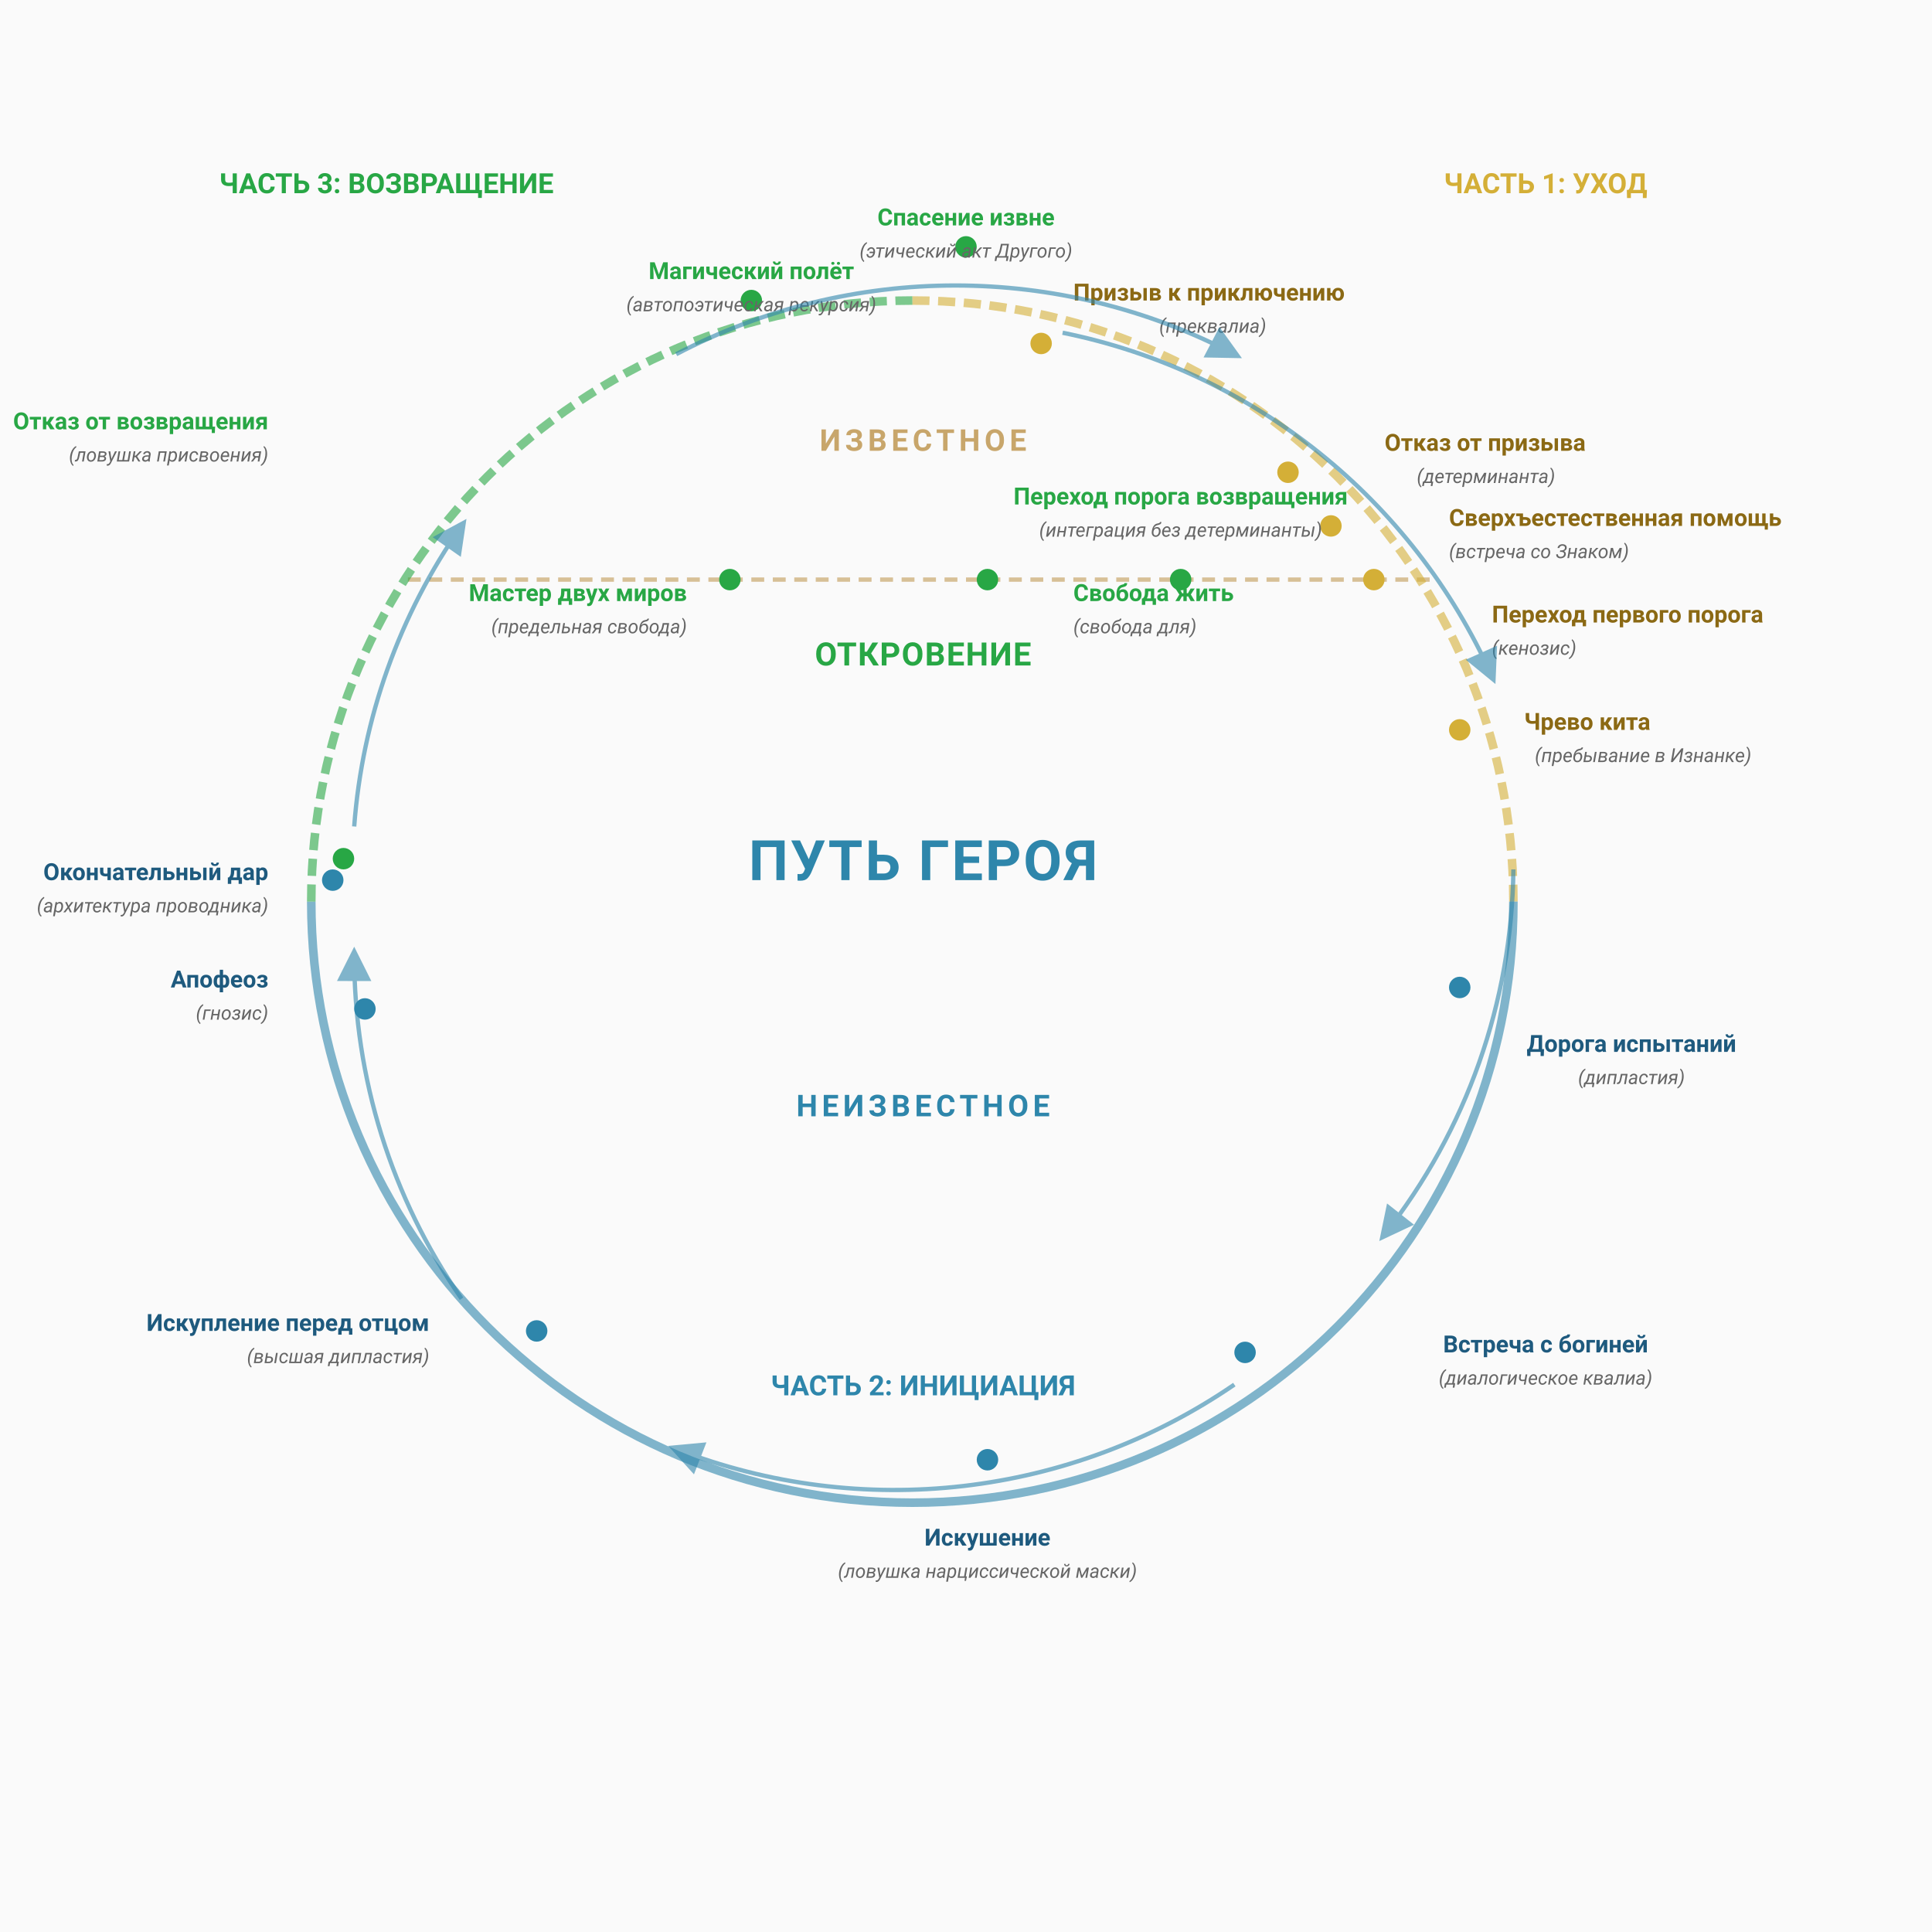
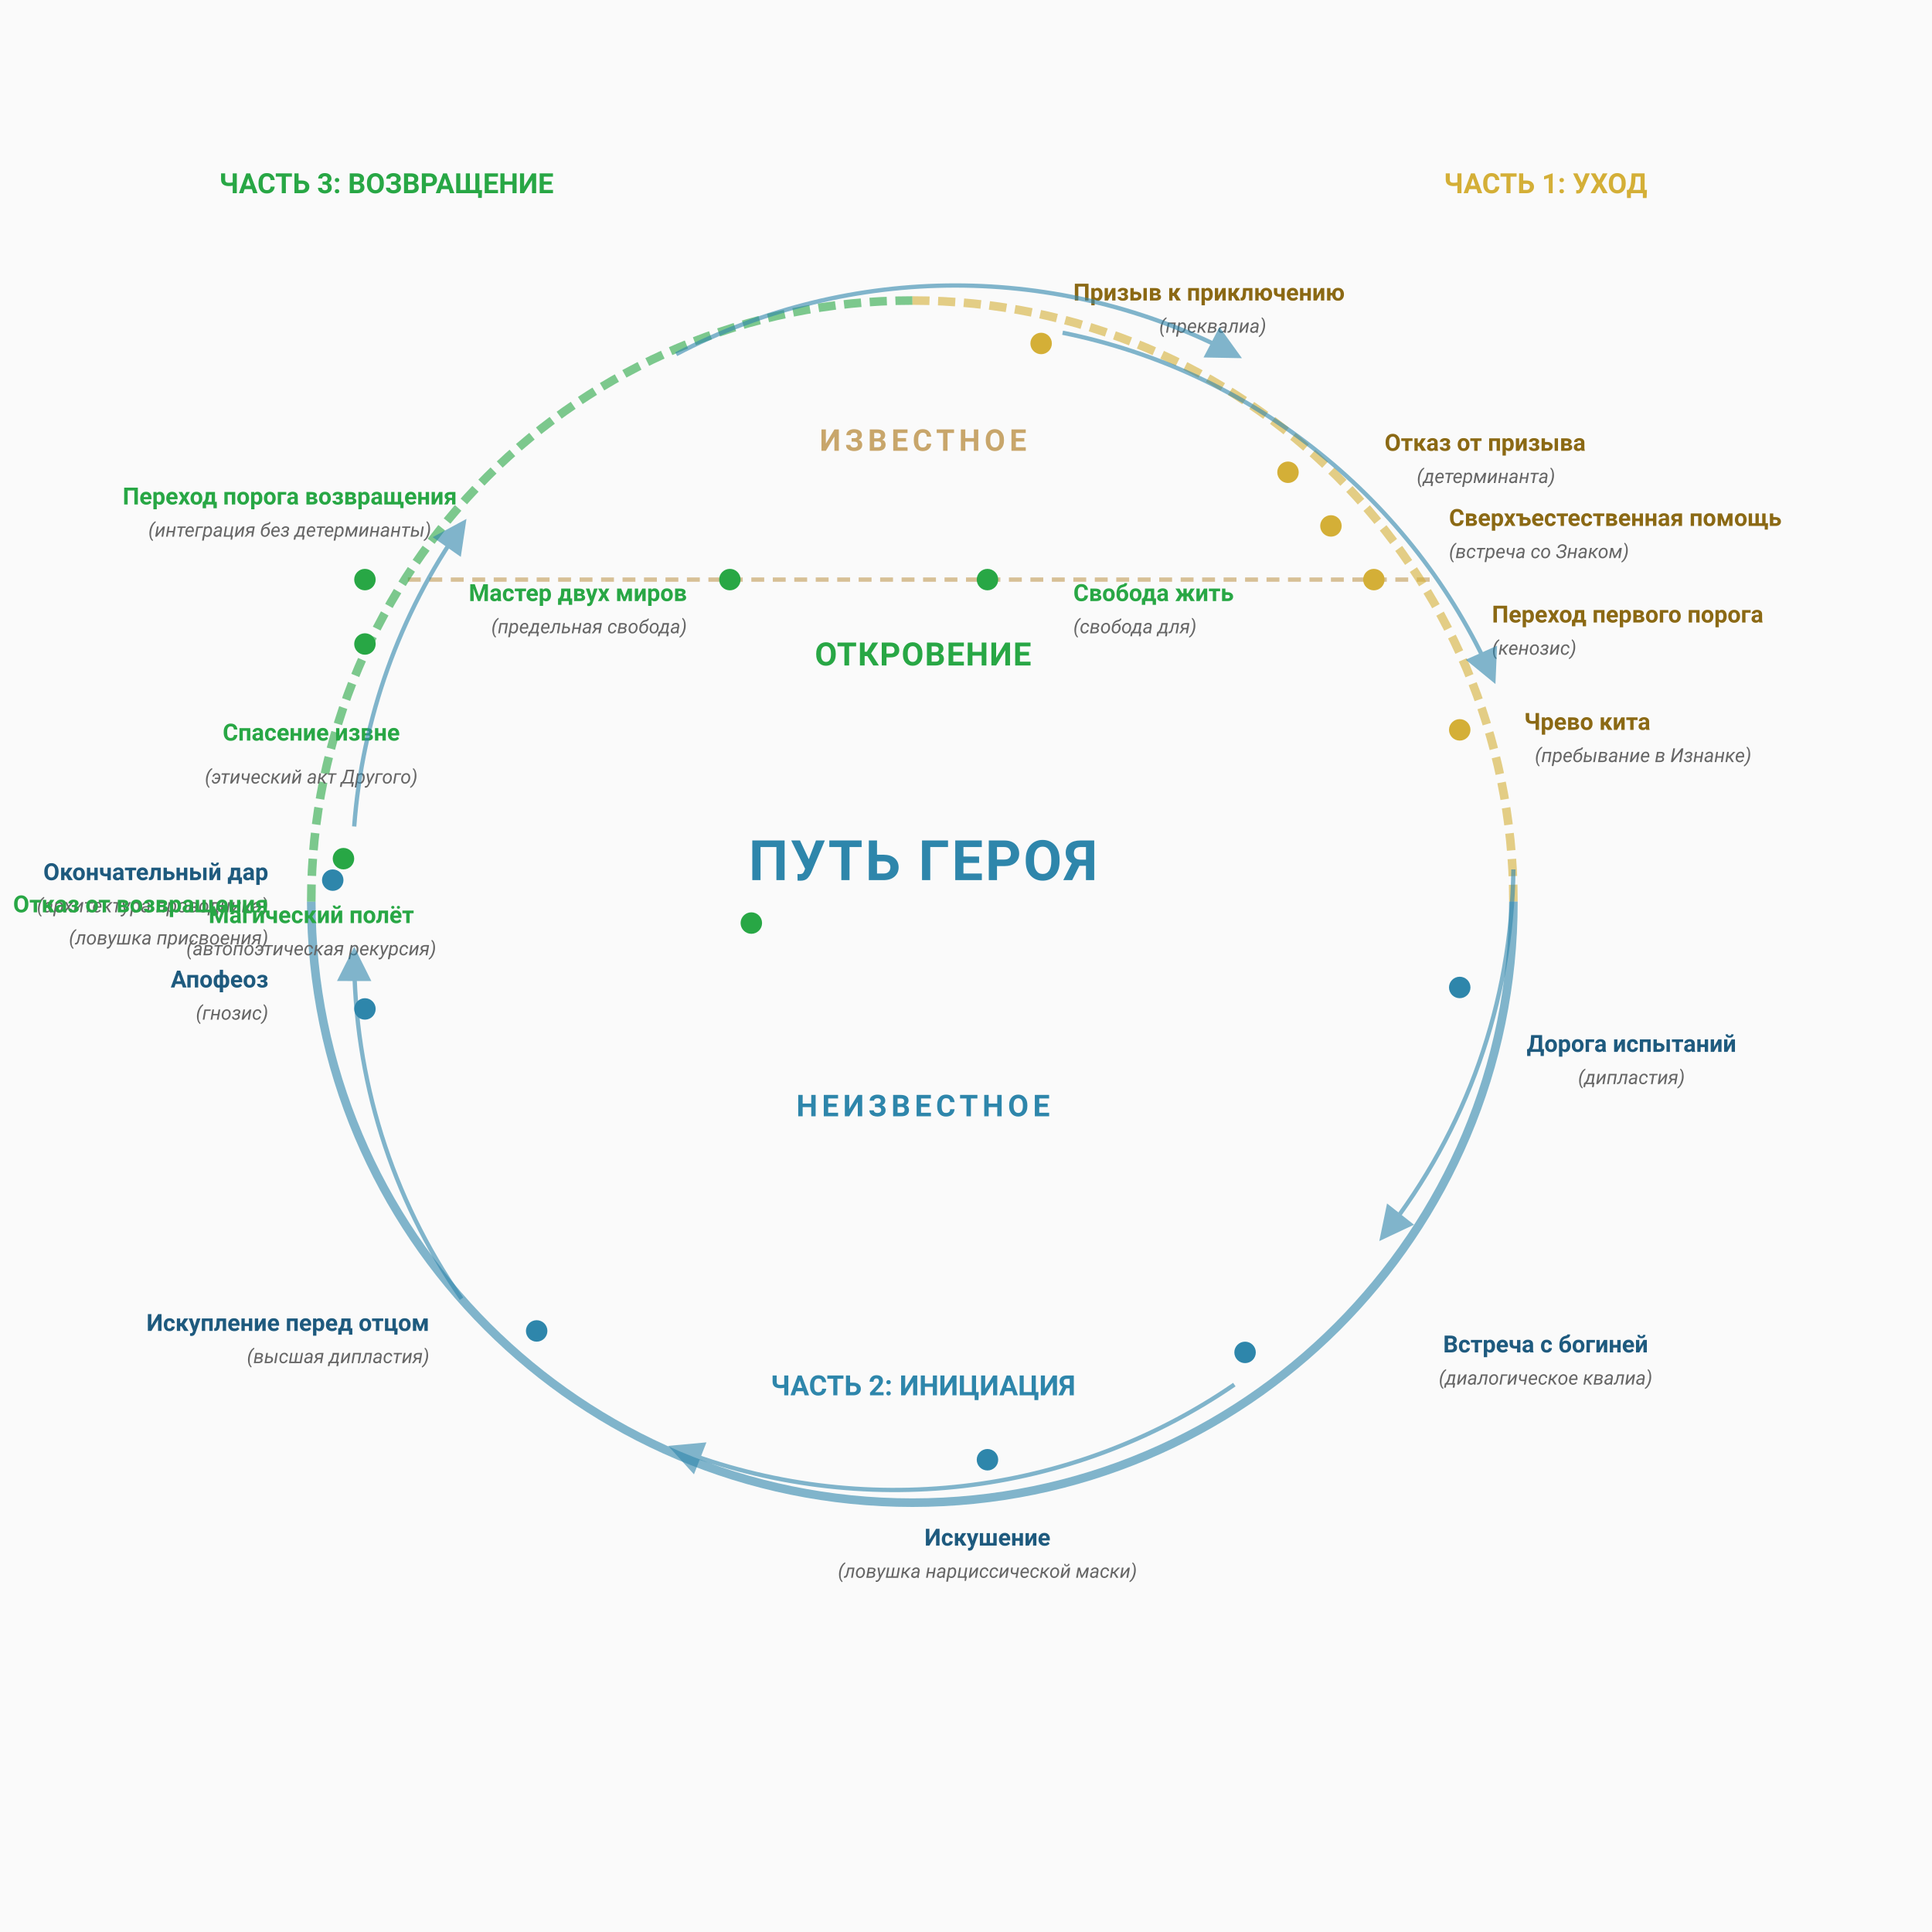
<svg xmlns="http://www.w3.org/2000/svg" viewBox="0 0 900 900" width="900" height="900">
  <defs>
    <marker id="arrow" markerWidth="8" markerHeight="8" refX="6" refY="4" orient="auto">
      <polygon points="0 0, 8 4, 0 8" fill="#2E86AB" />
    </marker>
  </defs>
  <rect width="100%" height="100%" fill="#FAFAFA" />
  <line x1="190" y1="270" x2="668" y2="270" stroke="#C8A66B" stroke-width="2" stroke-dasharray="6,4" opacity="0.7" />
  <g text-anchor="middle" font-family="system-ui, -apple-system, 'Segoe UI', Roboto, sans-serif">
    <text x="430" y="410" font-size="26" font-weight="bold" fill="#2E86AB" letter-spacing="1">ПУТЬ ГЕРОЯ</text>
    <text x="430" y="310" font-size="15" font-weight="600" fill="#28A745" letter-spacing="0.5">ОТКРОВЕНИЕ</text>
    <text x="430" y="210" font-size="14" font-weight="bold" fill="#C8A66B" letter-spacing="2">ИЗВЕСТНОЕ</text>
    <text x="430" y="520" font-size="14" font-weight="bold" fill="#2E86AB" letter-spacing="2">НЕИЗВЕСТНОЕ</text>
  </g>
  <path d="M 425 140 A 280 280 0 0 1 705 420" fill="none" stroke="#D4AF37" stroke-width="4" opacity="0.6" stroke-dasharray="8,4" />
  <path d="M 705 420 A 280 280 0 0 1 145 420" fill="none" stroke="#2E86AB" stroke-width="4" opacity="0.6" />
  <path d="M 145 420 A 280 280 0 0 1 425 140" fill="none" stroke="#28A745" stroke-width="4" opacity="0.6" stroke-dasharray="8,4" />
  <g id="departure" font-family="system-ui, -apple-system, 'Segoe UI', Roboto, sans-serif" font-size="11" font-weight="600" fill="#8B6914">
    <g id="stage-call">
      <circle cx="485" cy="160" r="5" fill="#D4AF37" />
      <text x="500" y="140" text-anchor="start">Призыв к приключению</text>
      <text x="540" y="155" text-anchor="start" font-size="9" font-weight="normal" font-style="italic" fill="#666">(преквалиа)</text>
    </g>
    <g id="stage-refusal">
      <circle cx="600" cy="220" r="5" fill="#D4AF37" />
      <text x="645" y="210" text-anchor="start">Отказ от призыва</text>
      <text x="660" y="225" text-anchor="start" font-size="9" font-weight="normal" font-style="italic" fill="#666">(детерминанта)</text>
    </g>
    <g id="stage-help">
      <circle cx="620" cy="245" r="5" fill="#D4AF37" />
      <text x="675" y="245" text-anchor="start">Сверхъестественная помощь</text>
      <text x="675" y="260" text-anchor="start" font-size="9" font-weight="normal" font-style="italic" fill="#666">(встреча со Знаком)</text>
    </g>
    <g id="stage-threshold">
      <circle cx="640" cy="270" r="5" fill="#D4AF37" />
      <text x="695" y="290" text-anchor="start">Переход первого порога</text>
      <text x="695" y="305" text-anchor="start" font-size="9" font-weight="normal" font-style="italic" fill="#666">(кенозис)</text>
    </g>
    <g id="stage-whale">
      <circle cx="680" cy="340" r="5" fill="#D4AF37" />
      <text x="710" y="340" text-anchor="start">Чрево кита</text>
      <text x="715" y="355" text-anchor="start" font-size="9" font-weight="normal" font-style="italic" fill="#666">(пребывание в Изнанке)</text>
    </g>
  </g>
  <g id="initiation" font-family="system-ui, -apple-system, 'Segoe UI', Roboto, sans-serif" font-size="11" font-weight="600" fill="#1E5A7E">
    <g id="stage-trials">
      <circle cx="680" cy="460" r="5" fill="#2E86AB" />
      <text x="760" y="490" text-anchor="middle">Дорога испытаний</text>
      <text x="760" y="505" text-anchor="middle" font-size="9" font-weight="normal" font-style="italic" fill="#666">(дипластия)</text>
    </g>
    <g id="stage-goddess">
      <circle cx="580" cy="630" r="5" fill="#2E86AB" />
      <text x="720" y="630" text-anchor="middle">Встреча с богиней</text>
      <text x="720" y="645" text-anchor="middle" font-size="9" font-weight="normal" font-style="italic" fill="#666">(диалогическое квалиа)</text>
    </g>
    <g id="stage-temptation">
      <circle cx="460" cy="680" r="5" fill="#2E86AB" />
      <text x="460" y="720" text-anchor="middle">Искушение</text>
      <text x="460" y="735" text-anchor="middle" font-size="9" font-weight="normal" font-style="italic" fill="#666">(ловушка нарциссической маски)</text>
    </g>
    <g id="stage-father">
      <circle cx="250" cy="620" r="5" fill="#2E86AB" />
      <text x="200" y="620" text-anchor="end">Искупление перед отцом</text>
      <text x="200" y="635" text-anchor="end" font-size="9" font-weight="normal" font-style="italic" fill="#666">(высшая дипластия)</text>
    </g>
    <g id="stage-apotheosis">
      <circle cx="170" cy="470" r="5" fill="#2E86AB" />
      <text x="125" y="460" text-anchor="end">Апофеоз</text>
      <text x="125" y="475" text-anchor="end" font-size="9" font-weight="normal" font-style="italic" fill="#666">(гнозис)</text>
    </g>
    <g id="stage-gift">
      <circle cx="155" cy="410" r="5" fill="#2E86AB" />
      <text x="125" y="410" text-anchor="end">Окончательный дар</text>
      <text x="125" y="425" text-anchor="end" font-size="9" font-weight="normal" font-style="italic" fill="#666">(архитектура проводника)</text>
    </g>
  </g>
  <g id="return" font-family="system-ui, -apple-system, 'Segoe UI', Roboto, sans-serif" font-size="11" font-weight="600" fill="#28A745">
    <g id="stage-refusal-return">
      <circle cx="160" cy="400" r="5" fill="#28A745" />
-       <text x="125" y="200" text-anchor="end">Отказ от возвращения</text>
-       <text x="125" y="215" text-anchor="end" font-size="9" font-weight="normal" font-style="italic" fill="#666">(ловушка присвоения)</text>
+       <text x="125" y="425" text-anchor="end">Отказ от возвращения</text>
+       <text x="125" y="440" text-anchor="end" font-size="9" font-weight="normal" font-style="italic" fill="#666">(ловушка присвоения)</text>
    </g>
    <g id="stage-flight">
-       <circle cx="350" cy="140" r="5" fill="#28A745" />
-       <text x="350" y="130" text-anchor="middle">Магический полёт</text>
-       <text x="350" y="145" text-anchor="middle" font-size="9" font-weight="normal" font-style="italic" fill="#666">(автопоэтическая рекурсия)</text>
+       <circle cx="350" cy="430" r="5" fill="#28A745" />
+       <text x="145" y="430" text-anchor="middle">Магический полёт</text>
+       <text x="145" y="445" text-anchor="middle" font-size="9" font-weight="normal" font-style="italic" fill="#666">(автопоэтическая рекурсия)</text>
    </g>
    <g id="stage-rescue">
-       <circle cx="450" cy="115" r="5" fill="#28A745" />
-       <text x="450" y="105" text-anchor="middle">Спасение извне</text>
-       <text x="450" y="120" text-anchor="middle" font-size="9" font-weight="normal" font-style="italic" fill="#666">(этический акт Другого)</text>
+       <circle cx="170" cy="300" r="5" fill="#28A745" />
+       <text x="145" y="345" text-anchor="middle">Спасение извне</text>
+       <text x="145" y="365" text-anchor="middle" font-size="9" font-weight="normal" font-style="italic" fill="#666">(этический акт Другого)</text>
    </g>
    <g id="stage-return-threshold">
-       <circle cx="550" cy="270" r="5" fill="#28A745" />
-       <text x="550" y="235" text-anchor="middle">Переход порога возвращения</text>
-       <text x="550" y="250" text-anchor="middle" font-size="9" font-weight="normal" font-style="italic" fill="#666">(интеграция без детерминанты)</text>
+       <circle cx="170" cy="270" r="5" fill="#28A745" />
+       <text x="135" y="235" text-anchor="middle">Переход порога возвращения</text>
+       <text x="135" y="250" text-anchor="middle" font-size="9" font-weight="normal" font-style="italic" fill="#666">(интеграция без детерминанты)</text>
    </g>
    <g id="stage-master">
      <circle cx="340" cy="270" r="5" fill="#28A745" />
      <text x="320" y="280" text-anchor="end">Мастер двух миров</text>
      <text x="320" y="295" text-anchor="end" font-size="9" font-weight="normal" font-style="italic" fill="#666">(предельная свобода)</text>
    </g>
    <g id="stage-freedom">
      <circle cx="460" cy="270" r="5" fill="#28A745" />
      <text x="500" y="280" text-anchor="start">Свобода жить</text>
      <text x="500" y="295" text-anchor="start" font-size="9" font-weight="normal" font-style="italic" fill="#666">(свобода для)</text>
    </g>
  </g>
  <g font-family="system-ui, -apple-system, 'Segoe UI', Roboto, sans-serif" font-size="13" font-weight="bold">
    <text x="720" y="90" fill="#D4AF37" text-anchor="middle">ЧАСТЬ 1: УХОД</text>
    <text x="430" y="650" fill="#2E86AB" text-anchor="middle">ЧАСТЬ 2: ИНИЦИАЦИЯ</text>
    <text x="180" y="90" fill="#28A745" text-anchor="middle">ЧАСТЬ 3: ВОЗВРАЩЕНИЕ</text>
  </g>
  <g fill="none" stroke="#2E86AB" stroke-width="2" marker-end="url(#arrow)" opacity="0.6">
    <path d="M 495 155 A 280 280 0 0 1 695 315" />
    <path d="M 315 165 A 280 280 0 0 1 575 165" />
    <path d="M 165 385 A 280 280 0 0 1 215 245" />
    <path d="M 705 405 A 280 280 0 0 1 645 575" />
    <path d="M 575 645 A 280 280 0 0 1 315 675" />
    <path d="M 215 605 A 280 280 0 0 1 165 445" />
  </g>
</svg>
